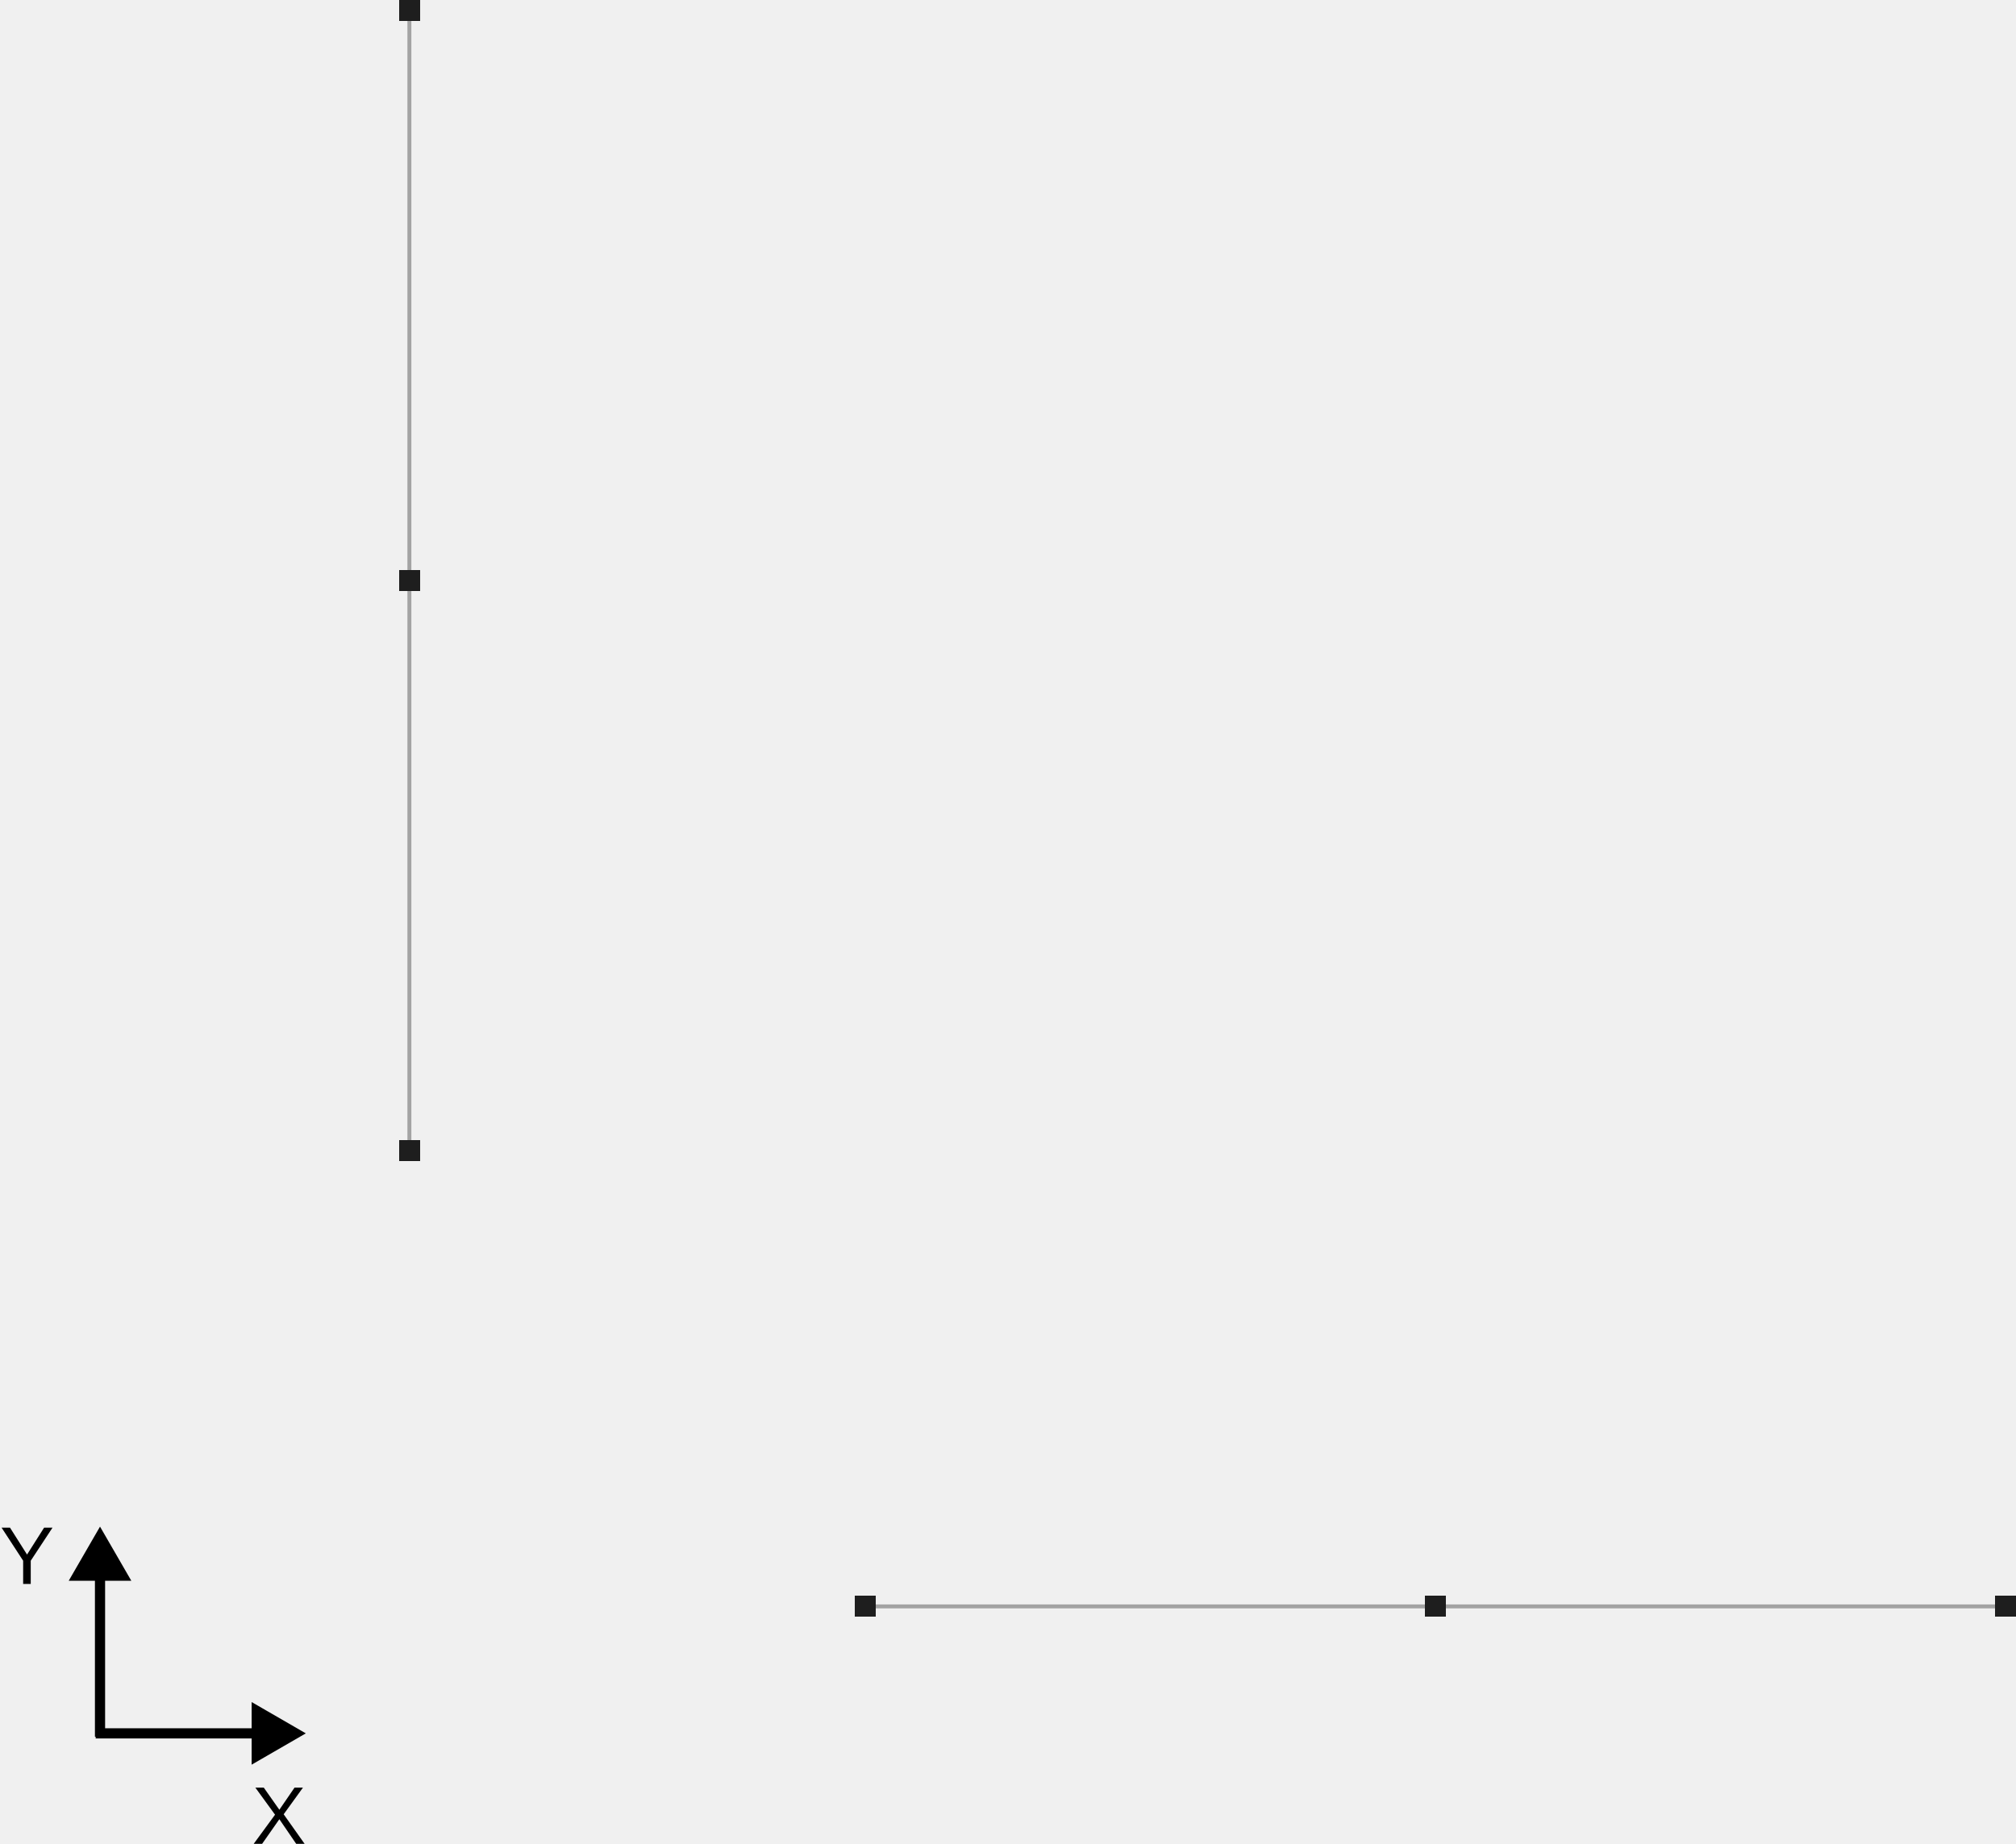
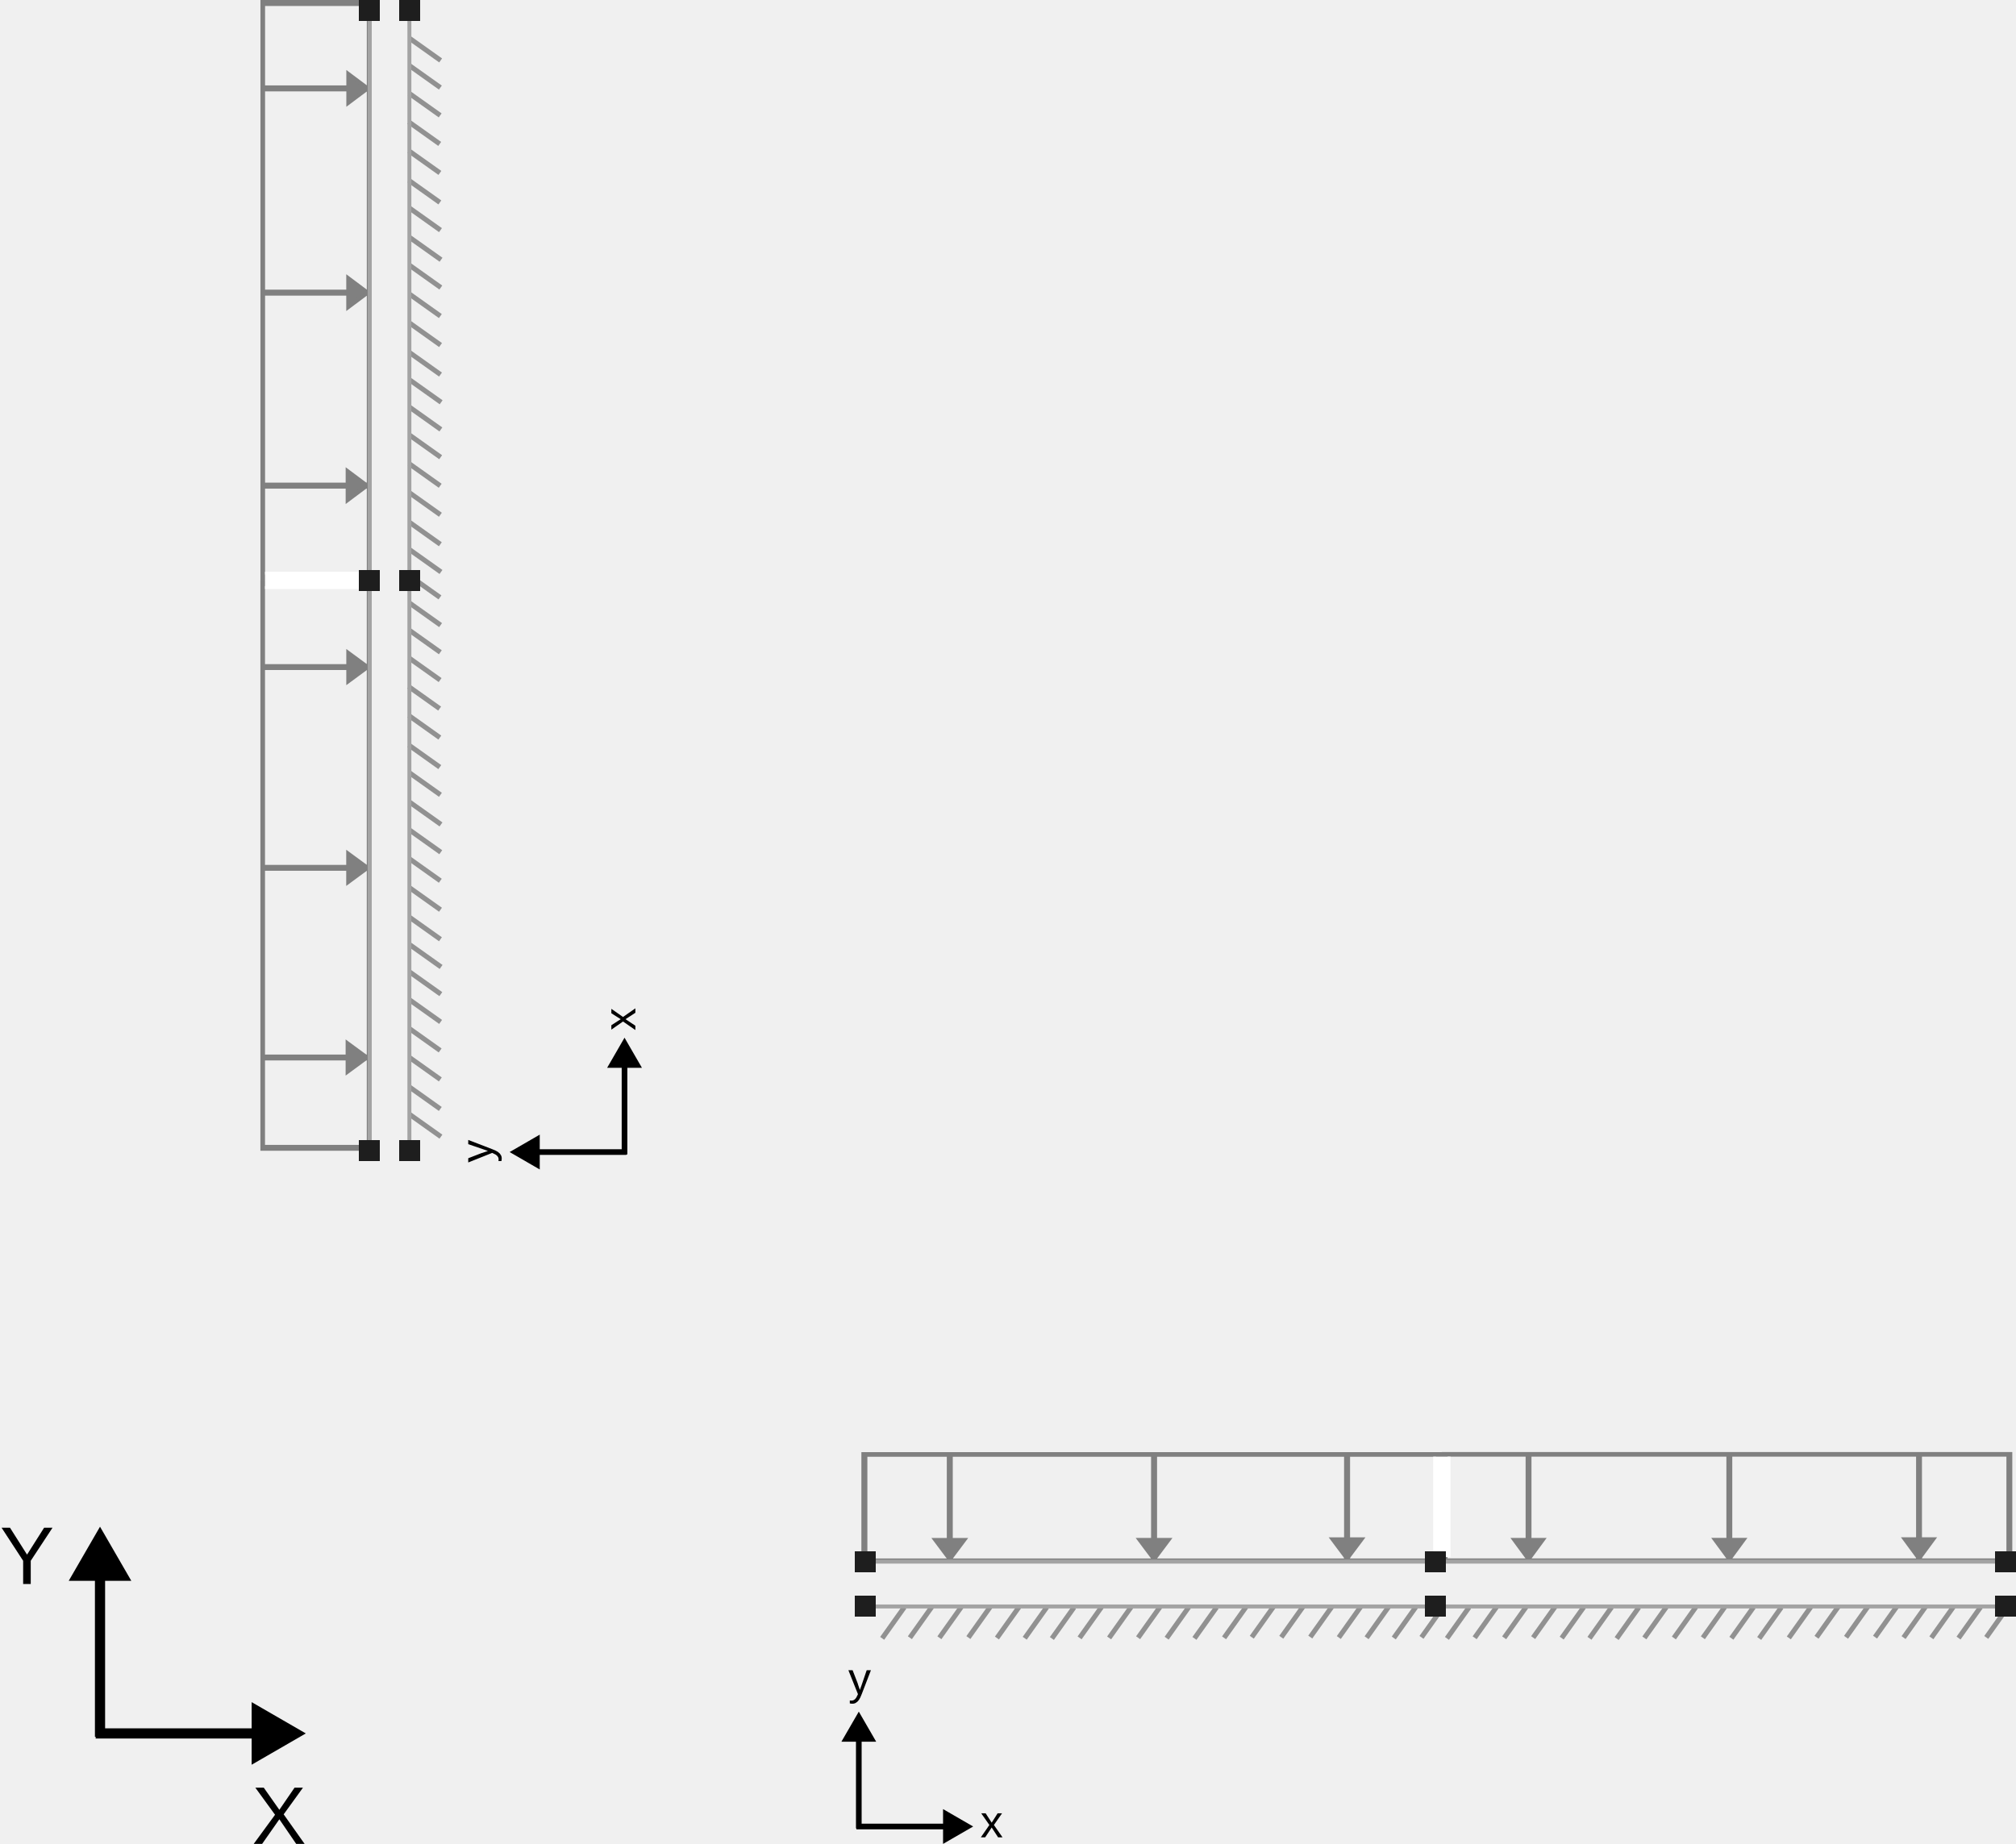
- <svg xmlns="http://www.w3.org/2000/svg" width="579.802" height="530.356" viewBox="0 0 579.802 530.356" version="1.1" id="svg273">
+ <svg xmlns="http://www.w3.org/2000/svg" width="579.802" height="530.375" viewBox="0 0 579.802 530.375" version="1.1" id="svg273">
  <defs id="defs1">
    <marker style="overflow:visible" id="Triangle-0-9" refX="2" refY="0" orient="auto-start-reverse" markerWidth="1" markerHeight="1" viewBox="0 0 1 1" preserveAspectRatio="xMidYMid" markerUnits="strokeWidth">
      <path transform="scale(0.5)" style="fill:context-stroke;fill-rule:evenodd;stroke:context-stroke;stroke-width:1pt" d="M 5.77,0 -2.88,5 V -5 Z" id="path135-2-2" />
    </marker>
    <marker style="overflow:visible" id="Triangle-0-0-9" refX="2" refY="0" orient="auto-start-reverse" markerWidth="1" markerHeight="1" viewBox="0 0 1 1" preserveAspectRatio="xMidYMid" markerUnits="strokeWidth">
      <path transform="scale(0.5)" style="fill:context-stroke;fill-rule:evenodd;stroke:context-stroke;stroke-width:1pt" d="M 5.77,0 -2.88,5 V -5 Z" id="path135-2-8-7" />
    </marker>
+     <marker style="overflow:visible" id="Triangle-0" refX="2" refY="0" orient="auto-start-reverse" markerWidth="1" markerHeight="1" viewBox="0 0 1 1" preserveAspectRatio="xMidYMid" markerUnits="strokeWidth">
+       <path transform="scale(0.5)" style="fill:context-stroke;fill-rule:evenodd;stroke:context-stroke;stroke-width:1pt" d="M 5.77,0 -2.88,5 V -5 Z" id="path135-2" />
+     </marker>
+     <marker style="overflow:visible" id="Triangle-0-0" refX="2" refY="0" orient="auto-start-reverse" markerWidth="1" markerHeight="1" viewBox="0 0 1 1" preserveAspectRatio="xMidYMid" markerUnits="strokeWidth">
+       <path transform="scale(0.5)" style="fill:context-stroke;fill-rule:evenodd;stroke:context-stroke;stroke-width:1pt" d="M 5.77,0 -2.88,5 V -5 Z" id="path135-2-8" />
+     </marker>
+     <marker style="overflow:visible" id="Triangle-0-4" refX="2" refY="0" orient="auto-start-reverse" markerWidth="1" markerHeight="1" viewBox="0 0 1 1" preserveAspectRatio="xMidYMid" markerUnits="strokeWidth">
+       <path transform="scale(0.5)" style="fill:context-stroke;fill-rule:evenodd;stroke:context-stroke;stroke-width:1pt" d="M 5.77,0 -2.88,5 V -5 Z" id="path135-2-1" />
+     </marker>
+     <marker style="overflow:visible" id="Triangle-0-0-6" refX="2" refY="0" orient="auto-start-reverse" markerWidth="1" markerHeight="1" viewBox="0 0 1 1" preserveAspectRatio="xMidYMid" markerUnits="strokeWidth">
+       <path transform="scale(0.5)" style="fill:context-stroke;fill-rule:evenodd;stroke:context-stroke;stroke-width:1pt" d="M 5.77,0 -2.88,5 V -5 Z" id="path135-2-8-5" />
+     </marker>
+     <marker style="overflow:visible" id="Triangle" refX="3" refY="0" orient="auto-start-reverse" markerWidth="1" markerHeight="1" viewBox="0 0 1 1" preserveAspectRatio="xMidYMid" markerUnits="strokeWidth">
+       <path transform="scale(0.5)" style="fill:context-stroke;fill-rule:evenodd;stroke:context-stroke;stroke-width:1pt" d="M 5.77,0 -2.88,5 V -5 Z" id="path135" />
+     </marker>
+     <marker style="overflow:visible" id="Triangle-1" refX="3" refY="0" orient="auto-start-reverse" markerWidth="1" markerHeight="1" viewBox="0 0 1 1" preserveAspectRatio="xMidYMid" markerUnits="strokeWidth">
+       <path transform="scale(0.5)" style="fill:context-stroke;fill-rule:evenodd;stroke:context-stroke;stroke-width:1pt" d="M 5.77,0 -2.88,5 V -5 Z" id="path135-7" />
+     </marker>
+     <marker style="overflow:visible" id="Triangle-1-0" refX="3" refY="0" orient="auto-start-reverse" markerWidth="1" markerHeight="1" viewBox="0 0 1 1" preserveAspectRatio="xMidYMid" markerUnits="strokeWidth">
+       <path transform="scale(0.5)" style="fill:context-stroke;fill-rule:evenodd;stroke:context-stroke;stroke-width:1pt" d="M 5.77,0 -2.88,5 V -5 Z" id="path135-7-8" />
+     </marker>
+     <marker style="overflow:visible" id="Triangle-07" refX="3" refY="0" orient="auto-start-reverse" markerWidth="1" markerHeight="1" viewBox="0 0 1 1" preserveAspectRatio="xMidYMid" markerUnits="strokeWidth">
+       <path transform="scale(0.5)" style="fill:context-stroke;fill-rule:evenodd;stroke:context-stroke;stroke-width:1pt" d="M 5.77,0 -2.88,5 V -5 Z" id="path135-3" />
+     </marker>
+     <marker style="overflow:visible" id="Triangle-1-7" refX="3" refY="0" orient="auto-start-reverse" markerWidth="1" markerHeight="1" viewBox="0 0 1 1" preserveAspectRatio="xMidYMid" markerUnits="strokeWidth">
+       <path transform="scale(0.5)" style="fill:context-stroke;fill-rule:evenodd;stroke:context-stroke;stroke-width:1pt" d="M 5.77,0 -2.88,5 V -5 Z" id="path135-7-2" />
+     </marker>
+     <marker style="overflow:visible" id="Triangle-1-0-2" refX="3" refY="0" orient="auto-start-reverse" markerWidth="1" markerHeight="1" viewBox="0 0 1 1" preserveAspectRatio="xMidYMid" markerUnits="strokeWidth">
+       <path transform="scale(0.5)" style="fill:context-stroke;fill-rule:evenodd;stroke:context-stroke;stroke-width:1pt" d="M 5.77,0 -2.88,5 V -5 Z" id="path135-7-8-7" />
+     </marker>
+     <marker style="overflow:visible" id="Triangle-8" refX="3" refY="0" orient="auto-start-reverse" markerWidth="1" markerHeight="1" viewBox="0 0 1 1" preserveAspectRatio="xMidYMid" markerUnits="strokeWidth">
+       <path transform="scale(0.5)" style="fill:context-stroke;fill-rule:evenodd;stroke:context-stroke;stroke-width:1pt" d="M 5.77,0 -2.88,5 V -5 Z" id="path135-73" />
+     </marker>
+     <marker style="overflow:visible" id="Triangle-1-2" refX="3" refY="0" orient="auto-start-reverse" markerWidth="1" markerHeight="1" viewBox="0 0 1 1" preserveAspectRatio="xMidYMid" markerUnits="strokeWidth">
+       <path transform="scale(0.5)" style="fill:context-stroke;fill-rule:evenodd;stroke:context-stroke;stroke-width:1pt" d="M 5.77,0 -2.88,5 V -5 Z" id="path135-7-3" />
+     </marker>
+     <marker style="overflow:visible" id="Triangle-1-0-1" refX="3" refY="0" orient="auto-start-reverse" markerWidth="1" markerHeight="1" viewBox="0 0 1 1" preserveAspectRatio="xMidYMid" markerUnits="strokeWidth">
+       <path transform="scale(0.5)" style="fill:context-stroke;fill-rule:evenodd;stroke:context-stroke;stroke-width:1pt" d="M 5.77,0 -2.88,5 V -5 Z" id="path135-7-8-2" />
+     </marker>
+     <marker style="overflow:visible" id="Triangle-07-4" refX="3" refY="0" orient="auto-start-reverse" markerWidth="1" markerHeight="1" viewBox="0 0 1 1" preserveAspectRatio="xMidYMid" markerUnits="strokeWidth">
+       <path transform="scale(0.5)" style="fill:context-stroke;fill-rule:evenodd;stroke:context-stroke;stroke-width:1pt" d="M 5.77,0 -2.88,5 V -5 Z" id="path135-3-7" />
+     </marker>
+     <marker style="overflow:visible" id="Triangle-1-7-8" refX="3" refY="0" orient="auto-start-reverse" markerWidth="1" markerHeight="1" viewBox="0 0 1 1" preserveAspectRatio="xMidYMid" markerUnits="strokeWidth">
+       <path transform="scale(0.5)" style="fill:context-stroke;fill-rule:evenodd;stroke:context-stroke;stroke-width:1pt" d="M 5.77,0 -2.88,5 V -5 Z" id="path135-7-2-9" />
+     </marker>
+     <marker style="overflow:visible" id="Triangle-1-0-2-3" refX="3" refY="0" orient="auto-start-reverse" markerWidth="1" markerHeight="1" viewBox="0 0 1 1" preserveAspectRatio="xMidYMid" markerUnits="strokeWidth">
+       <path transform="scale(0.5)" style="fill:context-stroke;fill-rule:evenodd;stroke:context-stroke;stroke-width:1pt" d="M 5.77,0 -2.88,5 V -5 Z" id="path135-7-8-7-8" />
+     </marker>
  </defs>
-   <path style="fill:#414141;fill-opacity:1;stroke:#a3a3a3;stroke-width:1.134;stroke-dasharray:none;stroke-opacity:1" d="m 248.902,462.06 h 327.9" id="path274" />
-   <path style="fill:#414141;fill-opacity:1;stroke:#a3a3a3;stroke-width:1.134;stroke-dasharray:none;stroke-opacity:1" d="M 117.742,330.9 V 3" id="path273" />
-   <polygon fill="#1e1e1e" points="628.63,566.03 628.63,560.03 622.63,566.03 " id="polygon2" style="shape-rendering:crispEdges" transform="translate(-376.7281,-100.97)" />
-   <polygon fill="#1e1e1e" points="628.63,560.03 622.63,560.03 622.63,566.03 " id="polygon3" style="shape-rendering:crispEdges" transform="translate(-376.7281,-100.97)" />
-   <polygon fill="#1e1e1e" points="792.58,566.03 792.58,560.03 786.58,566.03 " id="polygon4" style="shape-rendering:crispEdges" transform="translate(-376.7281,-100.97)" />
-   <polygon fill="#1e1e1e" points="792.58,560.03 786.58,560.03 786.58,566.03 " id="polygon5" style="shape-rendering:crispEdges" transform="translate(-376.7281,-100.97)" />
-   <polygon fill="#1e1e1e" points="956.53,566.03 956.53,560.03 950.53,566.03 " id="polygon6" style="shape-rendering:crispEdges" transform="translate(-376.7281,-100.97)" />
-   <polygon fill="#1e1e1e" points="956.53,560.03 950.53,560.03 950.53,566.03 " id="polygon7" style="shape-rendering:crispEdges" transform="translate(-376.7281,-100.97)" />
-   <polygon fill="#1e1e1e" points="497.47,434.87 497.47,428.87 491.47,434.87 " id="polygon8" style="shape-rendering:crispEdges" transform="translate(-376.7281,-100.97)" />
-   <polygon fill="#1e1e1e" points="497.47,428.87 491.47,428.87 491.47,434.87 " id="polygon9" style="shape-rendering:crispEdges" transform="translate(-376.7281,-100.97)" />
-   <polygon fill="#1e1e1e" points="497.47,270.92 497.47,264.92 491.47,270.92 " id="polygon10" style="shape-rendering:crispEdges" transform="translate(-376.7281,-100.97)" />
-   <polygon fill="#1e1e1e" points="497.47,264.92 491.47,264.92 491.47,270.92 " id="polygon11" style="shape-rendering:crispEdges" transform="translate(-376.7281,-100.97)" />
-   <polygon fill="#1e1e1e" points="497.47,106.97 497.47,100.97 491.47,106.97 " id="polygon12" style="shape-rendering:crispEdges" transform="translate(-376.7281,-100.97)" />
-   <polygon fill="#1e1e1e" points="497.47,100.97 491.47,100.97 491.47,106.97 " id="polygon13" style="shape-rendering:crispEdges" transform="translate(-376.7281,-100.97)" />
-   <g id="g2" transform="matrix(3.779528,0,0,3.779528,-122.6734,-319.6965)">
+   <g id="g6" transform="matrix(1.343174,0,0,1.343174,224.9759,400.9148)">
+     <g id="g1">
+       <path style="fill:none;stroke:#919191;stroke-width:1.058;stroke-opacity:1" d="m 26.126,45.713 -4.732,6.651" id="path2-07" />
+       <path style="fill:none;stroke:#919191;stroke-width:1.058;stroke-opacity:1" d="M 32.059,45.578 27.327,52.229" id="path2-3-4" />
+       <path style="fill:none;stroke:#919191;stroke-width:1.058;stroke-opacity:1" d="m 38.38,45.587 -4.732,6.651" id="path2-8-6" />
+       <path style="fill:none;stroke:#919191;stroke-width:1.058;stroke-opacity:1" d="m 44.587,45.546 -4.732,6.651" id="path2-0-8" />
+       <path style="fill:none;stroke:#919191;stroke-width:1.058;stroke-opacity:1" d="m 50.697,45.646 -4.732,6.651" id="path2-5-3" />
+       <path style="fill:none;stroke:#919191;stroke-width:1.058;stroke-opacity:1" d="m 56.648,45.692 -4.732,6.651" id="path2-9-8" />
+       <path style="fill:none;stroke:#919191;stroke-width:1.058;stroke-opacity:1" d="m 62.466,45.748 -4.732,6.651" id="path2-07-9" />
+       <path style="fill:none;stroke:#919191;stroke-width:1.058;stroke-opacity:1" d="M 68.399,45.613 63.667,52.263" id="path2-3-4-8" />
+       <path style="fill:none;stroke:#919191;stroke-width:1.058;stroke-opacity:1" d="m 74.72,45.621 -4.732,6.651" id="path2-8-6-7" />
+       <path style="fill:none;stroke:#919191;stroke-width:1.058;stroke-opacity:1" d="m 80.928,45.581 -4.732,6.651" id="path2-0-8-5" />
+       <path style="fill:none;stroke:#919191;stroke-width:1.058;stroke-opacity:1" d="m 87.038,45.681 -4.732,6.651" id="path2-5-3-4" />
+       <path style="fill:none;stroke:#919191;stroke-width:1.058;stroke-opacity:1" d="m 92.988,45.727 -4.732,6.651" id="path2-9-8-1" />
+       <path style="fill:none;stroke:#919191;stroke-width:1.058;stroke-opacity:1" d="m 99.331,45.607 -4.732,6.651" id="path2-07-8" />
+       <path style="fill:none;stroke:#919191;stroke-width:1.058;stroke-opacity:1" d="m 105.264,45.472 -4.732,6.651" id="path2-3-4-6" />
+       <path style="fill:none;stroke:#919191;stroke-width:1.058;stroke-opacity:1" d="m 111.585,45.481 -4.732,6.651" id="path2-8-6-6" />
+       <path style="fill:none;stroke:#919191;stroke-width:1.058;stroke-opacity:1" d="m 117.792,45.44 -4.732,6.651" id="path2-0-8-8" />
+       <path style="fill:none;stroke:#919191;stroke-width:1.058;stroke-opacity:1" d="m 123.902,45.54 -4.732,6.651" id="path2-5-3-0" />
+       <path style="fill:none;stroke:#919191;stroke-width:1.058;stroke-opacity:1" d="m 129.853,45.586 -4.732,6.651" id="path2-9-8-8" />
+       <path style="fill:none;stroke:#919191;stroke-width:1.058;stroke-opacity:1" d="m 135.671,45.641 -4.732,6.651" id="path2-07-9-0" />
+       <path style="fill:none;stroke:#919191;stroke-width:1.058;stroke-opacity:1" d="m 141.605,45.506 -4.732,6.651" id="path2-3-4-8-1" />
+       <path style="fill:none;stroke:#919191;stroke-width:1.058;stroke-opacity:1" d="m 147.052,45.725 -4.732,6.651" id="path2-07-85" />
+       <path style="fill:none;stroke:#919191;stroke-width:1.058;stroke-opacity:1" d="m 152.986,45.59 -4.732,6.651" id="path2-3-4-5" />
+       <path style="fill:none;stroke:#919191;stroke-width:1.058;stroke-opacity:1" d="m 159.306,45.599 -4.732,6.651" id="path2-8-6-5" />
+       <path style="fill:none;stroke:#919191;stroke-width:1.058;stroke-opacity:1" d="m 165.514,45.558 -4.732,6.651" id="path2-0-8-4" />
+       <path style="fill:none;stroke:#919191;stroke-width:1.058;stroke-opacity:1" d="m 171.624,45.658 -4.732,6.651" id="path2-5-3-8" />
+       <path style="fill:none;stroke:#919191;stroke-width:1.058;stroke-opacity:1" d="m 177.575,45.704 -4.732,6.651" id="path2-9-8-3" />
+       <path style="fill:none;stroke:#919191;stroke-width:1.058;stroke-opacity:1" d="m 183.392,45.759 -4.732,6.651" id="path2-07-9-2" />
+       <path style="fill:none;stroke:#919191;stroke-width:1.058;stroke-opacity:1" d="m 189.326,45.624 -4.732,6.651" id="path2-3-4-8-8" />
+       <path style="fill:none;stroke:#919191;stroke-width:1.058;stroke-opacity:1" d="m 195.646,45.633 -4.732,6.651" id="path2-8-6-7-6" />
+       <path style="fill:none;stroke:#919191;stroke-width:1.058;stroke-opacity:1" d="m 201.854,45.592 -4.732,6.651" id="path2-0-8-5-1" />
+       <path style="fill:none;stroke:#919191;stroke-width:1.058;stroke-opacity:1" d="m 207.964,45.692 -4.732,6.651" id="path2-5-3-4-8" />
+       <path style="fill:none;stroke:#919191;stroke-width:1.058;stroke-opacity:1" d="m 213.915,45.738 -4.732,6.651" id="path2-9-8-1-9" />
+       <path style="fill:none;stroke:#919191;stroke-width:1.058;stroke-opacity:1" d="m 220.257,45.619 -4.732,6.651" id="path2-07-8-5" />
+       <path style="fill:none;stroke:#919191;stroke-width:1.058;stroke-opacity:1" d="m 226.191,45.484 -4.732,6.651" id="path2-3-4-6-3" />
+       <path style="fill:none;stroke:#919191;stroke-width:1.058;stroke-opacity:1" d="m 232.511,45.492 -4.732,6.651" id="path2-8-6-6-7" />
+       <path style="fill:none;stroke:#919191;stroke-width:1.058;stroke-opacity:1" d="m 238.719,45.452 -4.732,6.651" id="path2-0-8-8-6" />
+       <path style="fill:none;stroke:#919191;stroke-width:1.058;stroke-opacity:1" d="m 244.829,45.552 -4.732,6.651" id="path2-5-3-0-0" />
+       <path style="fill:none;stroke:#919191;stroke-width:1.058;stroke-opacity:1" d="m 250.78,45.598 -4.732,6.651" id="path2-9-8-8-0" />
+       <path style="fill:none;stroke:#919191;stroke-width:1.058;stroke-opacity:1" d="m 256.598,45.653 -4.732,6.651" id="path2-07-9-0-7" />
+     </g>
+     <g id="g2-3" transform="rotate(-90,-79.56275,45.88639)">
+       <path style="fill:none;stroke:#919191;stroke-width:1.058;stroke-opacity:1" d="m 26.126,45.713 -4.732,6.651" id="path2-07-82" />
+       <path style="fill:none;stroke:#919191;stroke-width:1.058;stroke-opacity:1" d="M 32.059,45.578 27.327,52.229" id="path2-3-4-7" />
+       <path style="fill:none;stroke:#919191;stroke-width:1.058;stroke-opacity:1" d="m 38.38,45.587 -4.732,6.651" id="path2-8-6-59" />
+       <path style="fill:none;stroke:#919191;stroke-width:1.058;stroke-opacity:1" d="m 44.587,45.546 -4.732,6.651" id="path2-0-8-43" />
+       <path style="fill:none;stroke:#919191;stroke-width:1.058;stroke-opacity:1" d="m 50.697,45.646 -4.732,6.651" id="path2-5-3-7" />
+       <path style="fill:none;stroke:#919191;stroke-width:1.058;stroke-opacity:1" d="m 56.648,45.692 -4.732,6.651" id="path2-9-8-7" />
+       <path style="fill:none;stroke:#919191;stroke-width:1.058;stroke-opacity:1" d="m 62.466,45.748 -4.732,6.651" id="path2-07-9-8" />
+       <path style="fill:none;stroke:#919191;stroke-width:1.058;stroke-opacity:1" d="M 68.399,45.613 63.667,52.263" id="path2-3-4-8-9" />
+       <path style="fill:none;stroke:#919191;stroke-width:1.058;stroke-opacity:1" d="m 74.72,45.621 -4.732,6.651" id="path2-8-6-7-61" />
+       <path style="fill:none;stroke:#919191;stroke-width:1.058;stroke-opacity:1" d="m 80.928,45.581 -4.732,6.651" id="path2-0-8-5-4" />
+       <path style="fill:none;stroke:#919191;stroke-width:1.058;stroke-opacity:1" d="m 87.038,45.681 -4.732,6.651" id="path2-5-3-4-88" />
+       <path style="fill:none;stroke:#919191;stroke-width:1.058;stroke-opacity:1" d="m 92.988,45.727 -4.732,6.651" id="path2-9-8-1-5" />
+       <path style="fill:none;stroke:#919191;stroke-width:1.058;stroke-opacity:1" d="m 99.331,45.607 -4.732,6.651" id="path2-07-8-1" />
+       <path style="fill:none;stroke:#919191;stroke-width:1.058;stroke-opacity:1" d="m 105.264,45.472 -4.732,6.651" id="path2-3-4-6-2" />
+       <path style="fill:none;stroke:#919191;stroke-width:1.058;stroke-opacity:1" d="m 111.585,45.481 -4.732,6.651" id="path2-8-6-6-8" />
+       <path style="fill:none;stroke:#919191;stroke-width:1.058;stroke-opacity:1" d="m 117.792,45.44 -4.732,6.651" id="path2-0-8-8-8" />
+       <path style="fill:none;stroke:#919191;stroke-width:1.058;stroke-opacity:1" d="m 123.902,45.54 -4.732,6.651" id="path2-5-3-0-3" />
+       <path style="fill:none;stroke:#919191;stroke-width:1.058;stroke-opacity:1" d="m 129.853,45.586 -4.732,6.651" id="path2-9-8-8-8" />
+       <path style="fill:none;stroke:#919191;stroke-width:1.058;stroke-opacity:1" d="m 135.671,45.641 -4.732,6.651" id="path2-07-9-0-9" />
+       <path style="fill:none;stroke:#919191;stroke-width:1.058;stroke-opacity:1" d="m 141.605,45.506 -4.732,6.651" id="path2-3-4-8-1-7" />
+       <path style="fill:none;stroke:#919191;stroke-width:1.058;stroke-opacity:1" d="m 147.052,45.725 -4.732,6.651" id="path2-07-85-3" />
+       <path style="fill:none;stroke:#919191;stroke-width:1.058;stroke-opacity:1" d="m 152.986,45.59 -4.732,6.651" id="path2-3-4-5-9" />
+       <path style="fill:none;stroke:#919191;stroke-width:1.058;stroke-opacity:1" d="m 159.306,45.599 -4.732,6.651" id="path2-8-6-5-0" />
+       <path style="fill:none;stroke:#919191;stroke-width:1.058;stroke-opacity:1" d="m 165.514,45.558 -4.732,6.651" id="path2-0-8-4-6" />
+       <path style="fill:none;stroke:#919191;stroke-width:1.058;stroke-opacity:1" d="m 171.624,45.658 -4.732,6.651" id="path2-5-3-8-4" />
+       <path style="fill:none;stroke:#919191;stroke-width:1.058;stroke-opacity:1" d="m 177.575,45.704 -4.732,6.651" id="path2-9-8-3-6" />
+       <path style="fill:none;stroke:#919191;stroke-width:1.058;stroke-opacity:1" d="m 183.392,45.759 -4.732,6.651" id="path2-07-9-2-8" />
+       <path style="fill:none;stroke:#919191;stroke-width:1.058;stroke-opacity:1" d="m 189.326,45.624 -4.732,6.651" id="path2-3-4-8-8-1" />
+       <path style="fill:none;stroke:#919191;stroke-width:1.058;stroke-opacity:1" d="m 195.646,45.633 -4.732,6.651" id="path2-8-6-7-6-7" />
+       <path style="fill:none;stroke:#919191;stroke-width:1.058;stroke-opacity:1" d="m 201.854,45.592 -4.732,6.651" id="path2-0-8-5-1-6" />
+       <path style="fill:none;stroke:#919191;stroke-width:1.058;stroke-opacity:1" d="m 207.964,45.692 -4.732,6.651" id="path2-5-3-4-8-1" />
+       <path style="fill:none;stroke:#919191;stroke-width:1.058;stroke-opacity:1" d="m 213.915,45.738 -4.732,6.651" id="path2-9-8-1-9-2" />
+       <path style="fill:none;stroke:#919191;stroke-width:1.058;stroke-opacity:1" d="m 220.257,45.619 -4.732,6.651" id="path2-07-8-5-5" />
+       <path style="fill:none;stroke:#919191;stroke-width:1.058;stroke-opacity:1" d="m 226.191,45.484 -4.732,6.651" id="path2-3-4-6-3-0" />
+       <path style="fill:none;stroke:#919191;stroke-width:1.058;stroke-opacity:1" d="m 232.511,45.492 -4.732,6.651" id="path2-8-6-6-7-4" />
+       <path style="fill:none;stroke:#919191;stroke-width:1.058;stroke-opacity:1" d="m 238.719,45.452 -4.732,6.651" id="path2-0-8-8-6-5" />
+       <path style="fill:none;stroke:#919191;stroke-width:1.058;stroke-opacity:1" d="m 244.829,45.552 -4.732,6.651" id="path2-5-3-0-0-6" />
+       <path style="fill:none;stroke:#919191;stroke-width:1.058;stroke-opacity:1" d="m 250.78,45.598 -4.732,6.651" id="path2-9-8-8-0-6" />
+       <path style="fill:none;stroke:#919191;stroke-width:1.058;stroke-opacity:1" d="m 256.598,45.653 -4.732,6.651" id="path2-07-9-0-7-2" />
+     </g>
+     <path style="fill:none;stroke:#919191;stroke-width:1.058;stroke-opacity:1" d="m 262.531,45.518 -4.732,6.651" id="path2-3-4-8-1-1" />
+     <g id="g3">
+       <g id="g5" style="stroke:#808080;stroke-opacity:1" transform="matrix(-0.9355203,0,0,-1.210962,-81.01509,-71.47453)">
+         <rect style="fill:none;stroke:#808080;stroke-width:1.058;stroke-dasharray:none;stroke-opacity:1" id="rect4" width="24.342" height="101.6" x="7.959" y="85.332" />
+         <path style="fill:none;stroke:#808080;stroke-width:1.058;stroke-dasharray:none;stroke-opacity:1;marker-start:url(#Triangle)" d="M 8.124,171.831 H 32.446" id="path4" />
+         <path style="fill:none;stroke:#808080;stroke-width:1.058;stroke-dasharray:none;stroke-opacity:1;marker-start:url(#Triangle-1)" d="M 8.14,135.71 H 32.462" id="path4-8" />
+         <path style="fill:#808080;fill-opacity:1;stroke:#808080;stroke-width:1.058;stroke-dasharray:none;stroke-opacity:1;marker-start:url(#Triangle-1-0)" d="M 8.277,101.583 H 32.598" id="path4-8-0" />
+       </g>
+       <g id="g5-8" style="stroke:#808080;stroke-opacity:1" transform="matrix(-0.9358492,0,0,-1.19019,-81.01883,48.88064)">
+         <rect style="fill:none;stroke:#808080;stroke-width:1.058;stroke-dasharray:none;stroke-opacity:1" id="rect4-5" width="24.342" height="101.6" x="7.959" y="85.332" />
+         <path style="fill:none;stroke:#808080;stroke-width:1.058;stroke-dasharray:none;stroke-opacity:1;marker-start:url(#Triangle-07)" d="M 8.124,171.831 H 32.446" id="path4-6" />
+         <path style="fill:none;stroke:#808080;stroke-width:1.058;stroke-dasharray:none;stroke-opacity:1;marker-start:url(#Triangle-1-7)" d="M 8.14,135.71 H 32.462" id="path4-8-5" />
+         <path style="fill:#808080;fill-opacity:1;stroke:#808080;stroke-width:1.058;stroke-dasharray:none;stroke-opacity:1;marker-start:url(#Triangle-1-0-2)" d="M 8.277,101.583 H 32.598" id="path4-8-0-3" />
+       </g>
+       <rect style="fill:#ffffff;fill-opacity:1;stroke:#ffffff;stroke-width:0.844;stroke-opacity:1" id="rect1" width="20.659" height="2.869" x="-110.329" y="-175.632" />
+     </g>
+     <g id="g5-7" style="stroke:#808080;stroke-opacity:1" transform="matrix(0,-0.9355203,-1.210962,0,243.9532,43.19652)">
+       <rect style="fill:none;stroke:#808080;stroke-width:1.058;stroke-dasharray:none;stroke-opacity:1" id="rect4-9" width="24.342" height="101.6" x="7.959" y="85.332" />
+       <path style="fill:none;stroke:#808080;stroke-width:1.058;stroke-dasharray:none;stroke-opacity:1;marker-start:url(#Triangle-8)" d="M 8.124,171.831 H 32.446" id="path4-84" />
+       <path style="fill:none;stroke:#808080;stroke-width:1.058;stroke-dasharray:none;stroke-opacity:1;marker-start:url(#Triangle-1-2)" d="M 8.14,135.71 H 32.462" id="path4-8-1" />
+       <path style="fill:#808080;fill-opacity:1;stroke:#808080;stroke-width:1.058;stroke-dasharray:none;stroke-opacity:1;marker-start:url(#Triangle-1-0-1)" d="M 8.277,101.583 H 32.598" id="path4-8-0-4" />
+     </g>
+     <g id="g5-8-6" style="stroke:#808080;stroke-opacity:1" transform="matrix(0,-0.9358492,-1.19019,0,364.3084,43.19279)">
+       <rect style="fill:none;stroke:#808080;stroke-width:1.058;stroke-dasharray:none;stroke-opacity:1" id="rect4-5-9" width="24.342" height="101.6" x="7.959" y="85.332" />
+       <path style="fill:none;stroke:#808080;stroke-width:1.058;stroke-dasharray:none;stroke-opacity:1;marker-start:url(#Triangle-07-4)" d="M 8.124,171.831 H 32.446" id="path4-6-8" />
+       <path style="fill:none;stroke:#808080;stroke-width:1.058;stroke-dasharray:none;stroke-opacity:1;marker-start:url(#Triangle-1-7-8)" d="M 8.14,135.71 H 32.462" id="path4-8-5-2" />
+       <path style="fill:#808080;fill-opacity:1;stroke:#808080;stroke-width:1.058;stroke-dasharray:none;stroke-opacity:1;marker-start:url(#Triangle-1-0-2-3)" d="M 8.277,101.583 H 32.598" id="path4-8-0-3-1" />
+     </g>
+     <rect style="fill:#ffffff;fill-opacity:1;stroke:#ffffff;stroke-width:0.844;stroke-opacity:1" id="rect1-9" width="20.659" height="2.869" x="13.882" y="139.795" transform="matrix(0,1,1,0,0,0)" />
+   </g>
+   <path style="fill:#414141;fill-opacity:1;stroke:#a3a3a3;stroke-width:1.134;stroke-dasharray:none;stroke-opacity:1" d="m 248.902,462.08 h 327.9" id="path274" />
+   <path style="fill:#414141;fill-opacity:1;stroke:#a3a3a3;stroke-width:1.134;stroke-dasharray:none;stroke-opacity:1" d="M 117.742,330.92 V 3.02" id="path273" />
+   <polygon fill="#1e1e1e" points="628.63,566.03 628.63,560.03 622.63,566.03 " id="polygon2" style="shape-rendering:crispEdges" transform="translate(-376.7281,-100.9504)" />
+   <polygon fill="#1e1e1e" points="628.63,560.03 622.63,560.03 622.63,566.03 " id="polygon3" style="shape-rendering:crispEdges" transform="translate(-376.7281,-100.9504)" />
+   <polygon fill="#1e1e1e" points="792.58,566.03 792.58,560.03 786.58,566.03 " id="polygon4" style="shape-rendering:crispEdges" transform="translate(-376.7281,-100.9504)" />
+   <polygon fill="#1e1e1e" points="792.58,560.03 786.58,560.03 786.58,566.03 " id="polygon5" style="shape-rendering:crispEdges" transform="translate(-376.7281,-100.9504)" />
+   <polygon fill="#1e1e1e" points="956.53,566.03 956.53,560.03 950.53,566.03 " id="polygon6" style="shape-rendering:crispEdges" transform="translate(-376.7281,-100.9504)" />
+   <polygon fill="#1e1e1e" points="956.53,560.03 950.53,560.03 950.53,566.03 " id="polygon7" style="shape-rendering:crispEdges" transform="translate(-376.7281,-100.9504)" />
+   <path style="fill:#414141;fill-opacity:1;stroke:#a3a3a3;stroke-width:1.134;stroke-dasharray:none;stroke-opacity:1" d="m 248.902,449.187 h 327.9" id="path274-8" />
+   <polygon fill="#1e1e1e" points="628.63,560.03 622.63,566.03 628.63,566.03 " id="polygon2-0" style="shape-rendering:crispEdges" transform="translate(-376.7281,-113.8428)" />
+   <polygon fill="#1e1e1e" points="622.63,560.03 622.63,566.03 628.63,560.03 " id="polygon3-8" style="shape-rendering:crispEdges" transform="translate(-376.7281,-113.8428)" />
+   <polygon fill="#1e1e1e" points="792.58,560.03 786.58,566.03 792.58,566.03 " id="polygon4-4" style="shape-rendering:crispEdges" transform="translate(-376.7281,-113.8428)" />
+   <polygon fill="#1e1e1e" points="786.58,560.03 786.58,566.03 792.58,560.03 " id="polygon5-3" style="shape-rendering:crispEdges" transform="translate(-376.7281,-113.8428)" />
+   <polygon fill="#1e1e1e" points="956.53,560.03 950.53,566.03 956.53,566.03 " id="polygon6-4" style="shape-rendering:crispEdges" transform="translate(-376.7281,-113.8428)" />
+   <polygon fill="#1e1e1e" points="950.53,560.03 950.53,566.03 956.53,560.03 " id="polygon7-1" style="shape-rendering:crispEdges" transform="translate(-376.7281,-113.8428)" />
+   <polygon fill="#1e1e1e" points="497.47,434.87 497.47,428.87 491.47,434.87 " id="polygon8" style="shape-rendering:crispEdges" transform="translate(-376.7281,-100.9504)" />
+   <polygon fill="#1e1e1e" points="497.47,428.87 491.47,428.87 491.47,434.87 " id="polygon9" style="shape-rendering:crispEdges" transform="translate(-376.7281,-100.9504)" />
+   <polygon fill="#1e1e1e" points="497.47,270.92 497.47,264.92 491.47,270.92 " id="polygon10" style="shape-rendering:crispEdges" transform="translate(-376.7281,-100.9504)" />
+   <polygon fill="#1e1e1e" points="497.47,264.92 491.47,264.92 491.47,270.92 " id="polygon11" style="shape-rendering:crispEdges" transform="translate(-376.7281,-100.9504)" />
+   <polygon fill="#1e1e1e" points="497.47,106.97 497.47,100.97 491.47,106.97 " id="polygon12" style="shape-rendering:crispEdges" transform="translate(-376.7281,-100.9504)" />
+   <polygon fill="#1e1e1e" points="497.47,100.97 491.47,100.97 491.47,106.97 " id="polygon13" style="shape-rendering:crispEdges" transform="translate(-376.7281,-100.9504)" />
+   <path style="fill:#414141;fill-opacity:1;stroke:#a3a3a3;stroke-width:1.134;stroke-dasharray:none;stroke-opacity:1" d="M 106.319,330.92 V 3.02" id="path273-5" />
+   <polygon fill="#1e1e1e" points="497.47,428.87 491.47,434.87 497.47,434.87 " id="polygon8-2" style="shape-rendering:crispEdges" transform="translate(-388.1509,-100.9504)" />
+   <polygon fill="#1e1e1e" points="491.47,428.87 491.47,434.87 497.47,428.87 " id="polygon9-5" style="shape-rendering:crispEdges" transform="translate(-388.1509,-100.9504)" />
+   <polygon fill="#1e1e1e" points="497.47,264.92 491.47,270.92 497.47,270.92 " id="polygon10-5" style="shape-rendering:crispEdges" transform="translate(-388.1509,-100.9504)" />
+   <polygon fill="#1e1e1e" points="491.47,264.92 491.47,270.92 497.47,264.92 " id="polygon11-0" style="shape-rendering:crispEdges" transform="translate(-388.1509,-100.9504)" />
+   <polygon fill="#1e1e1e" points="497.47,100.97 491.47,106.97 497.47,106.97 " id="polygon12-6" style="shape-rendering:crispEdges" transform="translate(-388.1509,-100.9504)" />
+   <polygon fill="#1e1e1e" points="491.47,100.97 491.47,106.97 497.47,100.97 " id="polygon13-2" style="shape-rendering:crispEdges" transform="translate(-388.1509,-100.9504)" />
+   <g id="g2" transform="matrix(3.779528,0,0,3.779528,-122.6734,-319.677)">
    <path style="fill:none;stroke:#000000;stroke-width:0.774;stroke-dasharray:none;stroke-opacity:1;marker-start:url(#Triangle-0-9)" d="M 54.527,216.502 H 39.737" id="path4-89-79" />
    <path style="fill:none;stroke:#000000;stroke-width:0.774;stroke-dasharray:none;stroke-opacity:1;marker-start:url(#Triangle-0-0-9)" d="m 40.068,201.969 v 14.789" id="path4-89-7-3" />
    <text xml:space="preserve" style="font-style:normal;font-variant:normal;font-weight:normal;font-stretch:normal;font-size:6.217px;font-family:Arial;-inkscape-font-specification:'Arial, Normal';font-variant-ligatures:normal;font-variant-caps:normal;font-variant-numeric:normal;font-variant-east-asian:normal;fill:#000000;stroke:#000000;stroke-width:0;stroke-dasharray:none;stroke-opacity:1" x="32.439" y="205.126" id="text5-4-8">
      <tspan id="tspan6-9" x="32.439" y="205.126" style="stroke-width:0">Y</tspan>
    </text>
    <text xml:space="preserve" style="font-style:normal;font-variant:normal;font-weight:normal;font-stretch:normal;font-size:6.217px;font-family:Arial;-inkscape-font-specification:'Arial, Normal';font-variant-ligatures:normal;font-variant-caps:normal;font-variant-numeric:normal;font-variant-east-asian:normal;fill:#000000;stroke:#000000;stroke-width:0;stroke-dasharray:none;stroke-opacity:1" x="51.621" y="224.91" id="text5-4-2-5">
      <tspan id="tspan7-3" x="51.621" y="224.91" style="stroke-width:0">X</tspan>
    </text>
  </g>
+   <g id="g7" transform="matrix(1.850509,0,0,1.850509,213.0757,107.6875)">
+     <path style="fill:none;stroke:#000000;stroke-width:0.879;stroke-dasharray:none;stroke-opacity:1;marker-start:url(#Triangle-0)" d="M 34.739,225.712 H 17.954" id="path4-89" />
+     <path style="fill:none;stroke:#000000;stroke-width:0.879;stroke-dasharray:none;stroke-opacity:1;marker-start:url(#Triangle-0-0)" d="m 18.328,209.218 v 16.785" id="path4-89-7" />
+     <text xml:space="preserve" style="font-style:normal;font-variant:normal;font-weight:normal;font-stretch:normal;font-size:7.056px;font-family:Arial;-inkscape-font-specification:'Arial, Normal';font-variant-ligatures:normal;font-variant-caps:normal;font-variant-numeric:normal;font-variant-east-asian:normal;fill:#000000;stroke:#000000;stroke-width:0;stroke-dasharray:none;stroke-opacity:1" x="16.695" y="205.156" id="text5-4">
+       <tspan id="tspan6" x="16.695" y="205.156">y</tspan>
+     </text>
+     <text xml:space="preserve" style="font-style:normal;font-variant:normal;font-weight:normal;font-stretch:normal;font-size:7.056px;font-family:Arial;-inkscape-font-specification:'Arial, Normal';font-variant-ligatures:normal;font-variant-caps:normal;font-variant-numeric:normal;font-variant-east-asian:normal;fill:#000000;stroke:#000000;stroke-width:0;stroke-dasharray:none;stroke-opacity:1" x="37.213" y="227.398" id="text5-4-2">
+       <tspan id="tspan7" x="37.213" y="227.398">x</tspan>
+     </text>
+   </g>
+   <g id="g7-0" transform="matrix(0,-1.850509,1.850509,0,-238.0676,365.2892)">
+     <path style="fill:none;stroke:#000000;stroke-width:0.879;stroke-dasharray:none;stroke-opacity:1;marker-start:url(#Triangle-0-4)" d="M 34.739,225.712 H 17.954" id="path4-89-0" />
+     <path style="fill:none;stroke:#000000;stroke-width:0.879;stroke-dasharray:none;stroke-opacity:1;marker-start:url(#Triangle-0-0-6)" d="m 18.328,209.218 v 16.785" id="path4-89-7-34" />
+     <text xml:space="preserve" style="font-style:normal;font-variant:normal;font-weight:normal;font-stretch:normal;font-size:7.056px;font-family:Arial;-inkscape-font-specification:'Arial, Normal';font-variant-ligatures:normal;font-variant-caps:normal;font-variant-numeric:normal;font-variant-east-asian:normal;fill:#000000;stroke:#000000;stroke-width:0;stroke-dasharray:none;stroke-opacity:1" x="16.695" y="205.156" id="text5-4-9">
+       <tspan id="tspan6-3" x="16.695" y="205.156">y</tspan>
+     </text>
+     <text xml:space="preserve" style="font-style:normal;font-variant:normal;font-weight:normal;font-stretch:normal;font-size:7.056px;font-family:Arial;-inkscape-font-specification:'Arial, Normal';font-variant-ligatures:normal;font-variant-caps:normal;font-variant-numeric:normal;font-variant-east-asian:normal;fill:#000000;stroke:#000000;stroke-width:0;stroke-dasharray:none;stroke-opacity:1" x="37.213" y="227.398" id="text5-4-2-1">
+       <tspan id="tspan7-7" x="37.213" y="227.398">x</tspan>
+     </text>
+   </g>
</svg>
